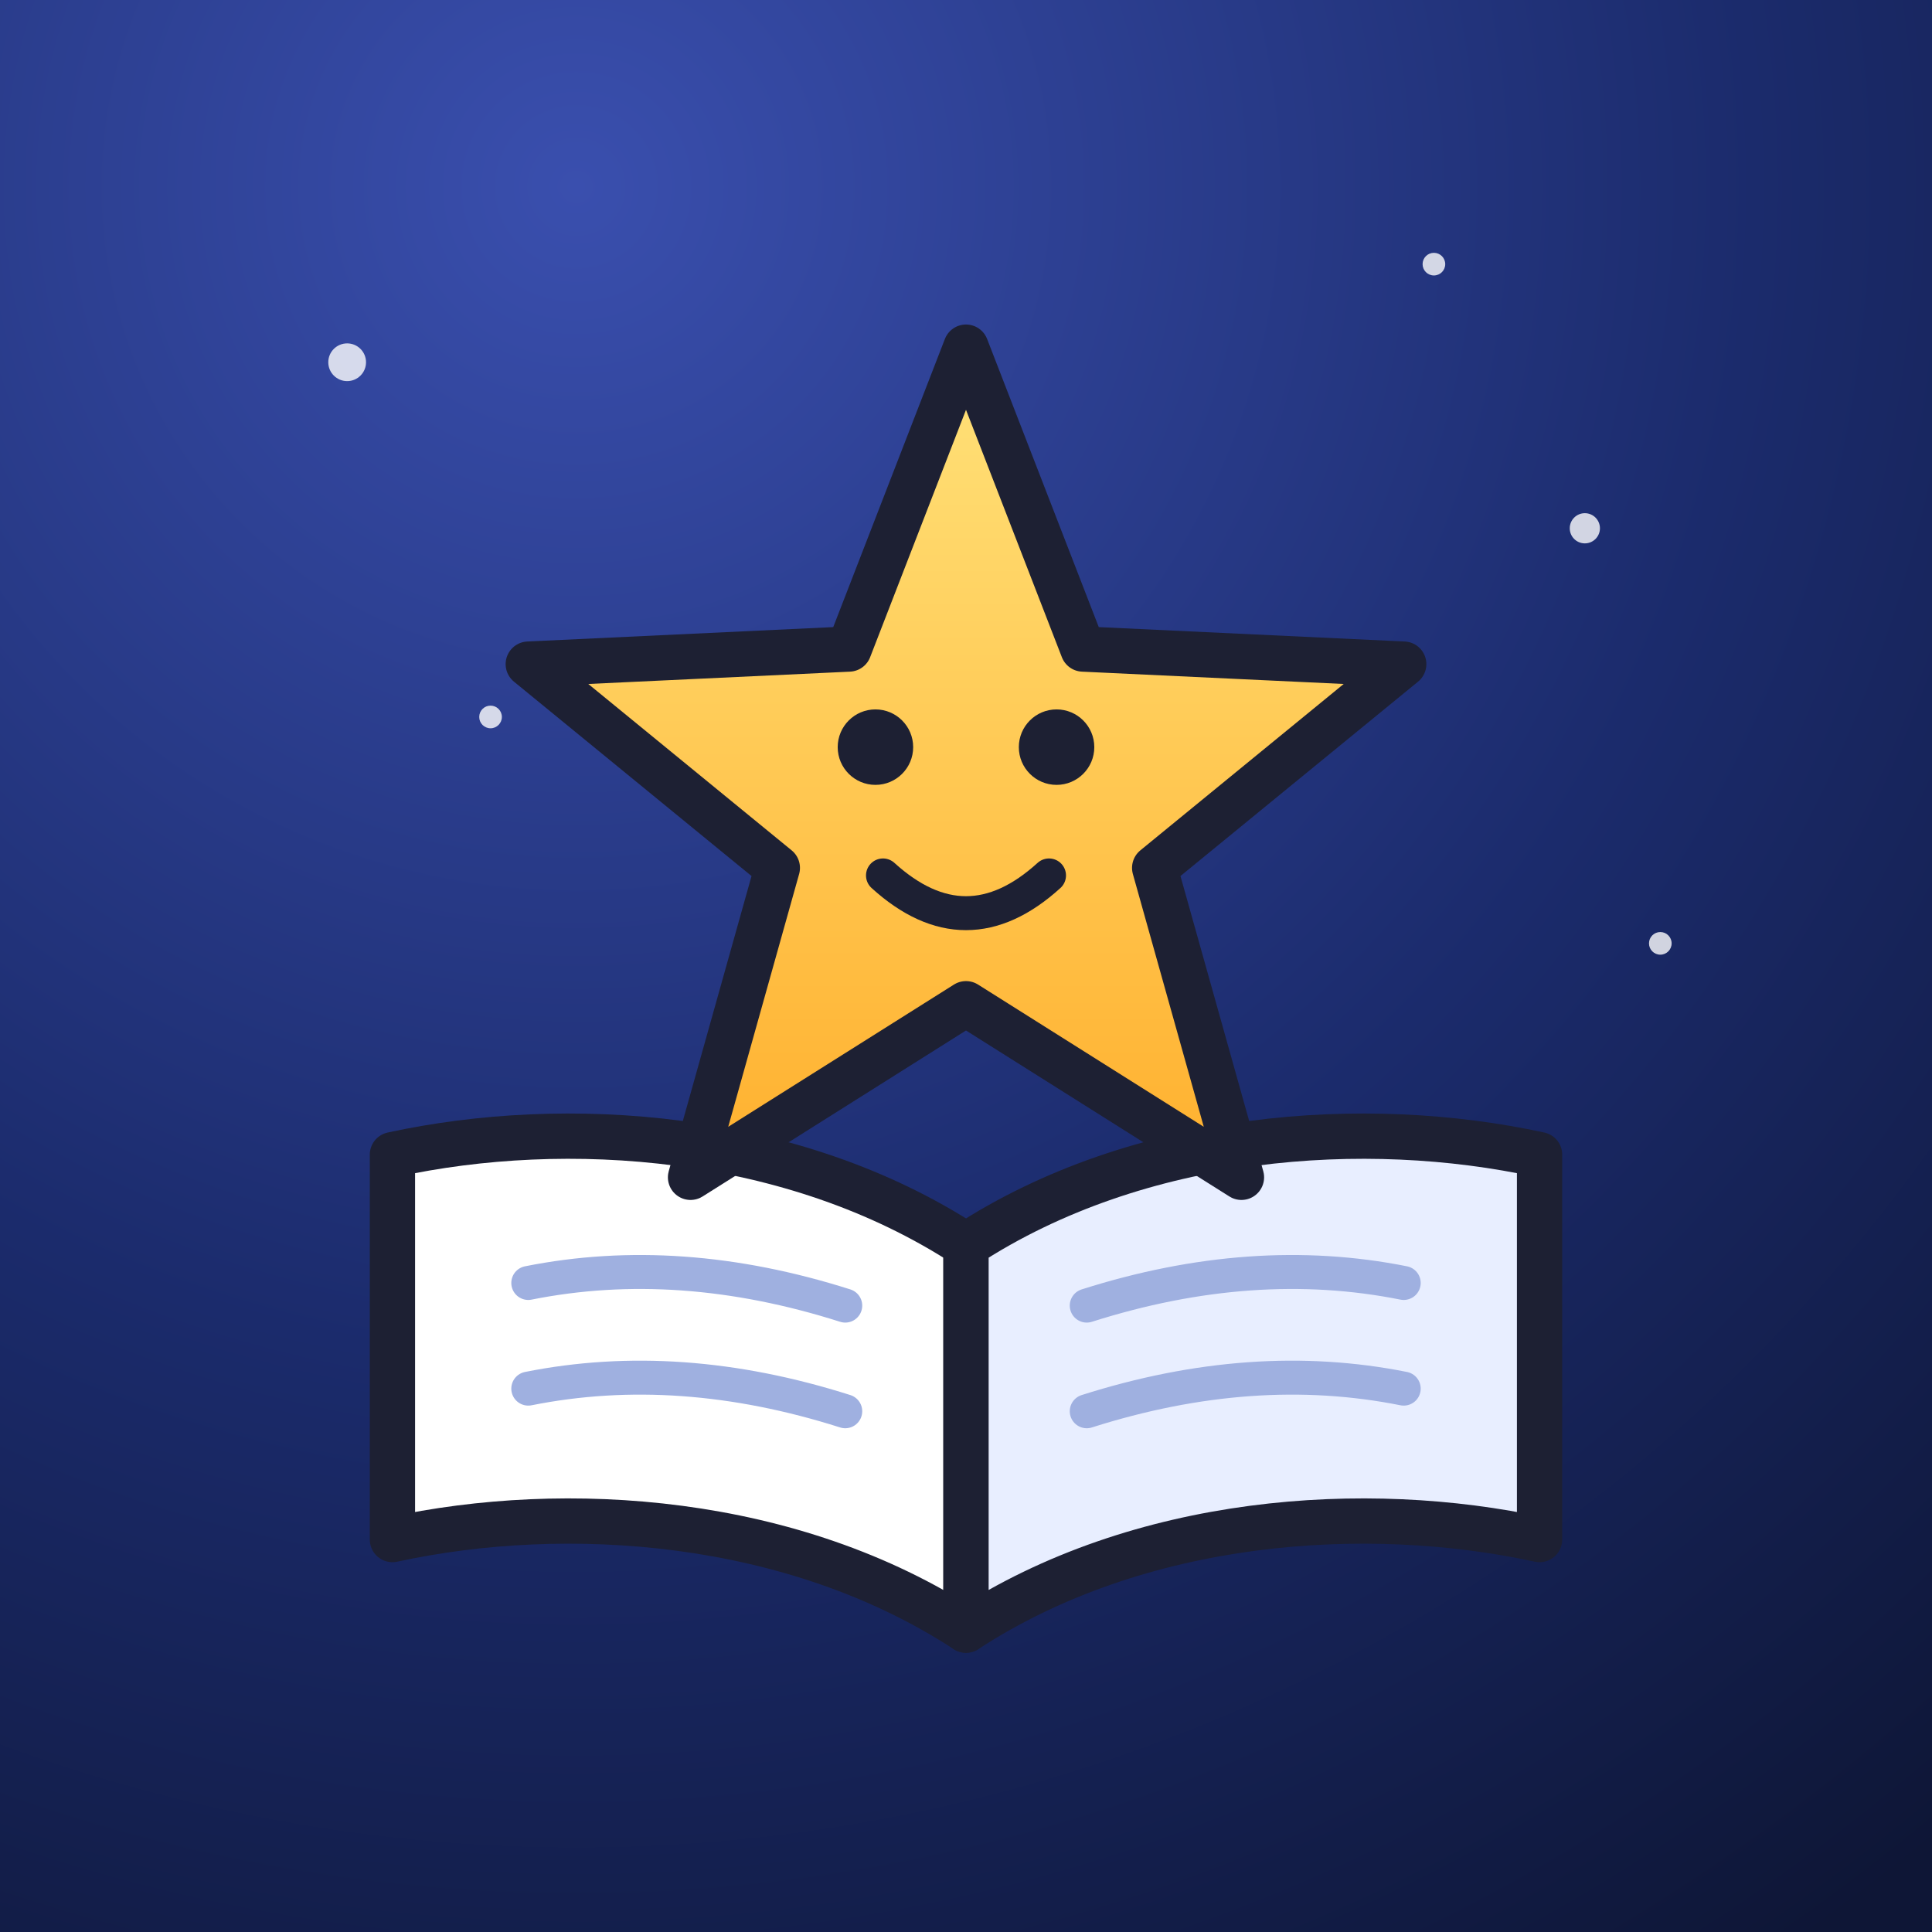
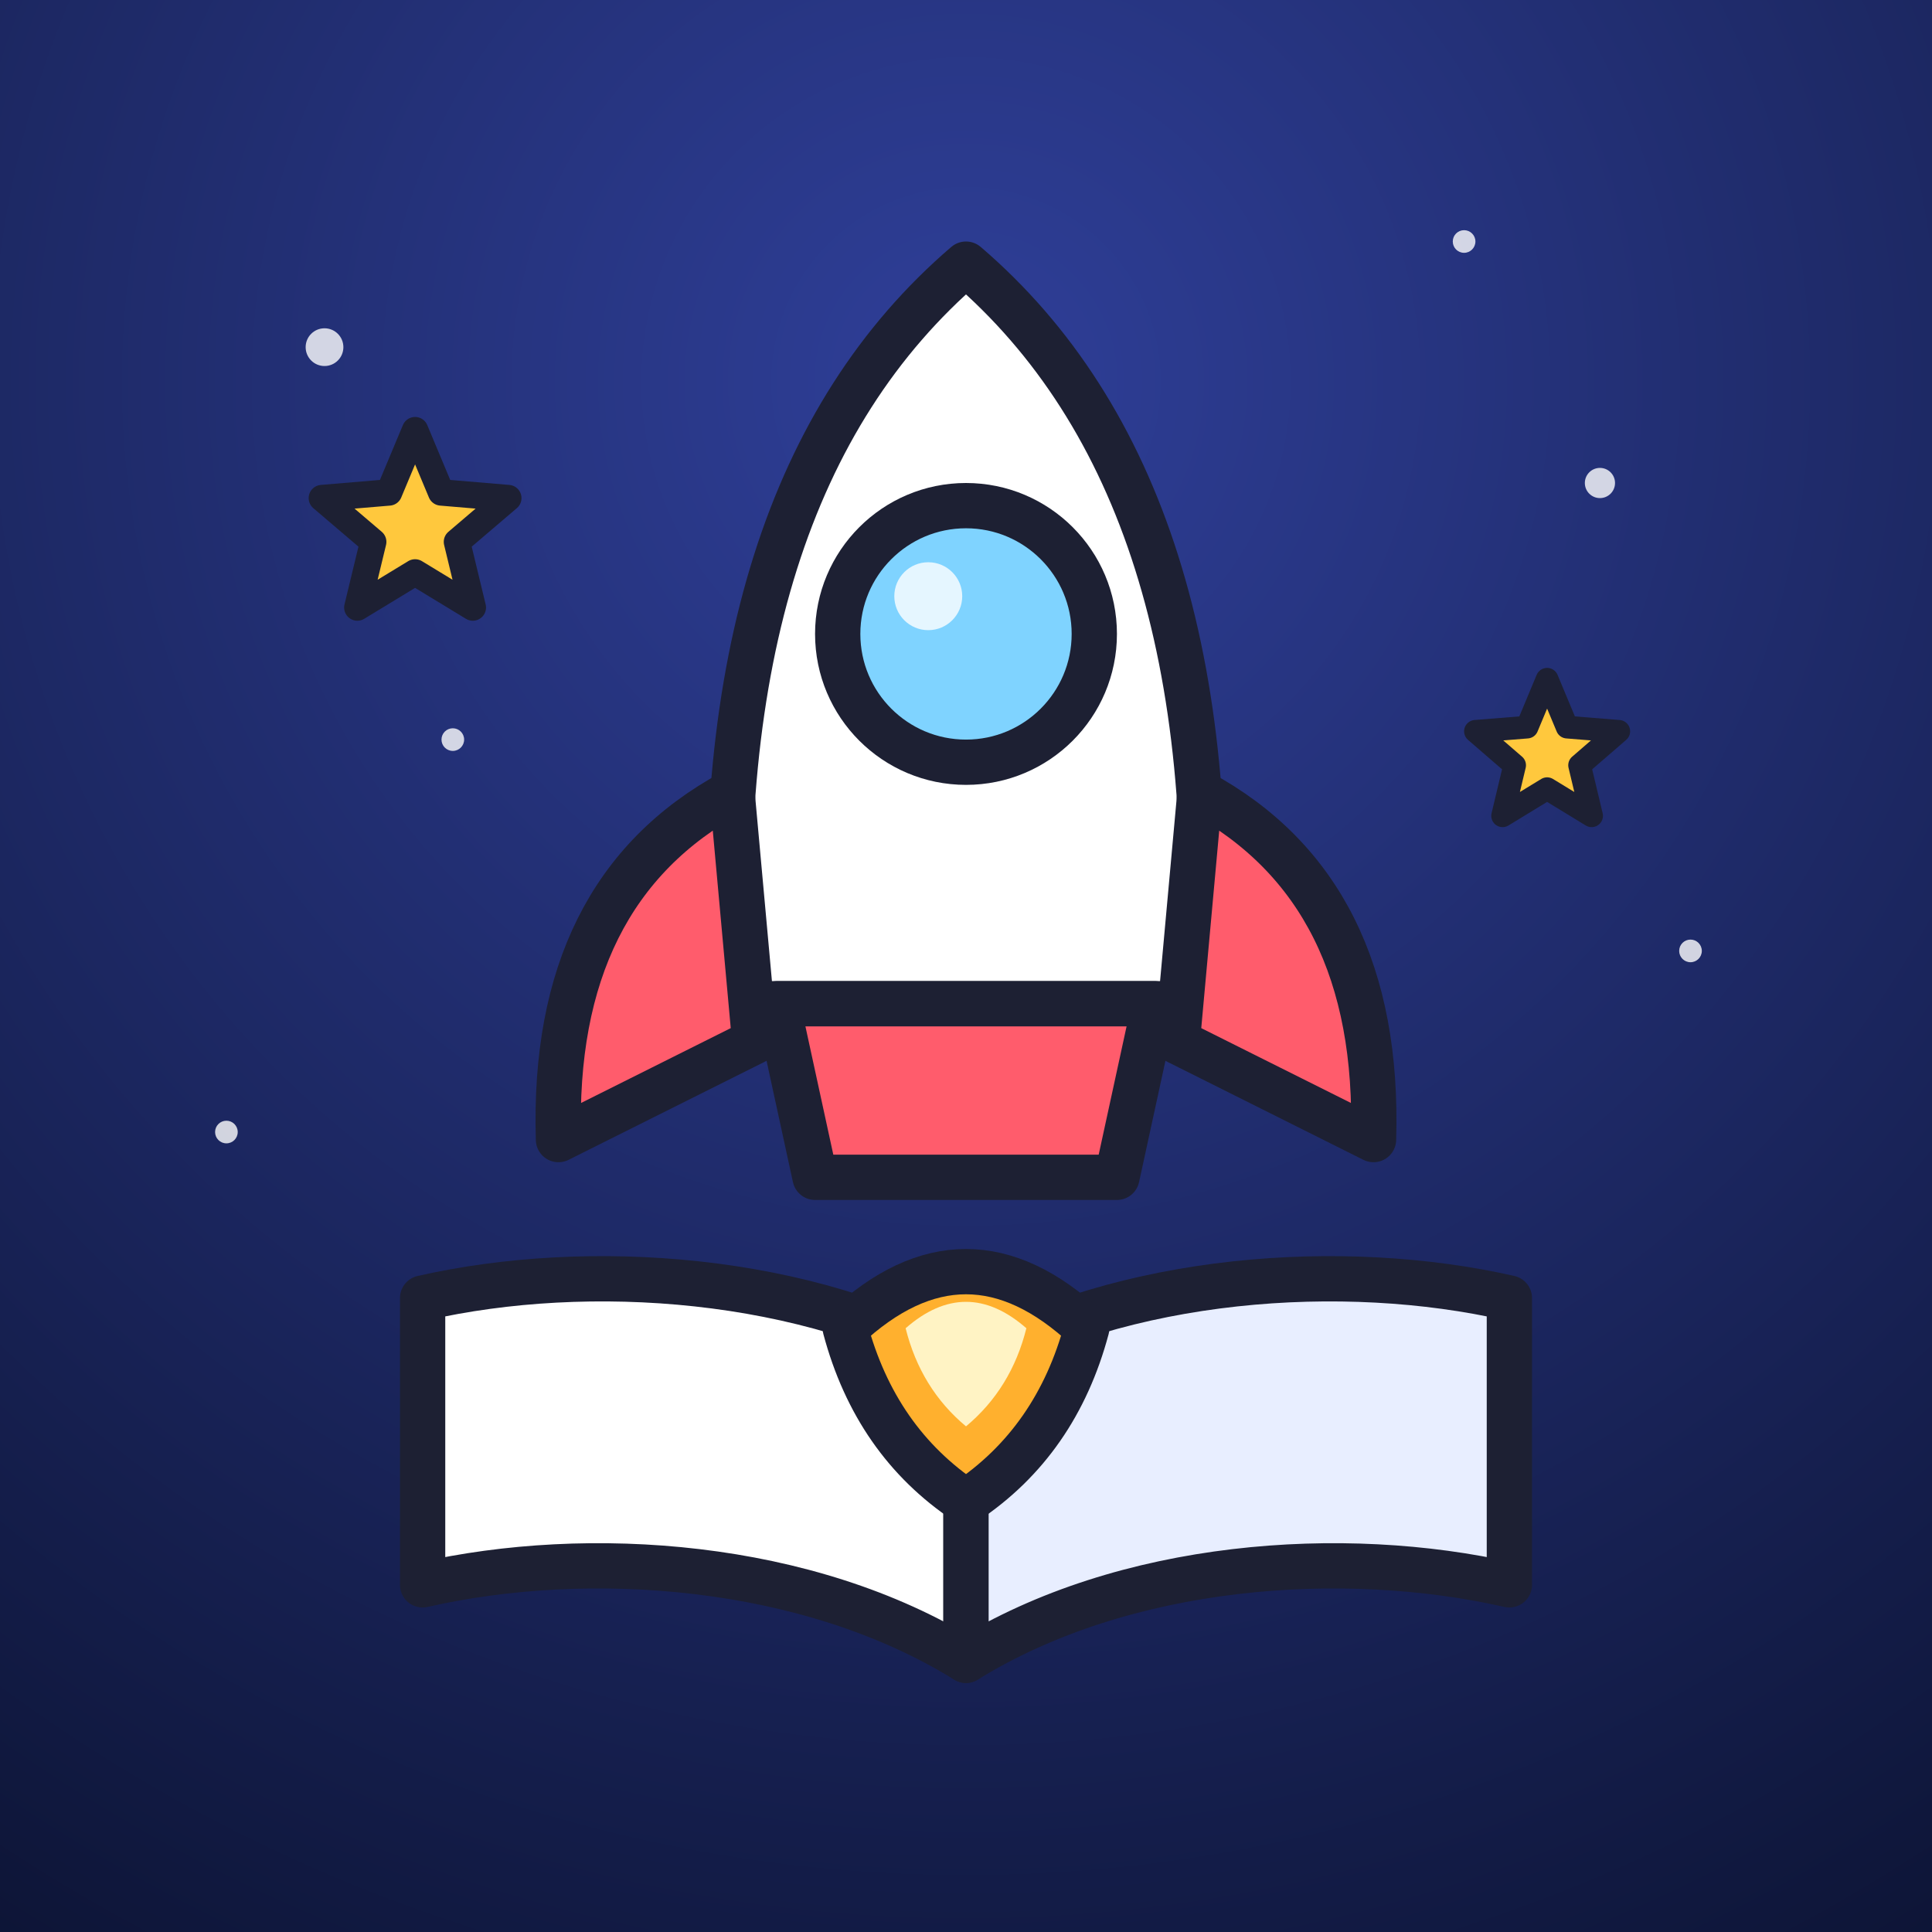
- <svg xmlns="http://www.w3.org/2000/svg" viewBox="0 0 512 512">
+ <svg xmlns="http://www.w3.org/2000/svg" viewBox="0 0 512 512" width="512" height="512">
  <defs>
-     <radialGradient id="f" cx="30%" cy="10%" r="110%">
-       <stop offset="0" stop-color="#3a4fae" />
-       <stop offset=".55" stop-color="#1b2b6c" />
-       <stop offset="1" stop-color="#0e1636" />
+     <radialGradient id="l3f" cx="50%" cy="20%" r="100%">
+       <stop offset="0" stop-color="#2f3f99" />
+       <stop offset="1" stop-color="#0b1230" />
    </radialGradient>
-     <linearGradient id="e" x1="0" y1="0" x2="0" y2="1">
-       <stop offset="0" stop-color="#ffe27a" />
-       <stop offset="1" stop-color="#ffb02e" />
-     </linearGradient>
  </defs>
-   <rect width="512" height="512" fill="url(#f)" />
+   <rect width="512" height="512" fill="url(#l3f)" />
  <g fill="#fff" opacity=".8">
-     <circle cx="92" cy="96" r="5" />
-     <circle cx="420" cy="140" r="4" />
-     <circle cx="380" cy="70" r="3" />
-     <circle cx="130" cy="190" r="3" />
-     <circle cx="440" cy="250" r="3" />
+     <circle cx="86" cy="92" r="5" />
+     <circle cx="424" cy="128" r="4" />
+     <circle cx="388" cy="64" r="3" />
+     <circle cx="120" cy="196" r="3" />
+     <circle cx="448" cy="252" r="3" />
+     <circle cx="60" cy="300" r="3" />
  </g>
-   <path d="M256 330 C210 300 150 296 104 306 V408 C150 398 210 402 256 432 Z" fill="#fff" stroke="#1d2033" stroke-width="12" stroke-linejoin="round" />
-   <path d="M256 330 C302 300 362 296 408 306 V408 C362 398 302 402 256 432 Z" fill="#e8eeff" stroke="#1d2033" stroke-width="12" stroke-linejoin="round" />
-   <path d="M140 340 q40 -8 84 6 M140 368 q40 -8 84 6 M288 346 q44 -14 84 -6 M288 374 q44 -14 84 -6" stroke="#9fb0e0" stroke-width="9" fill="none" stroke-linecap="round" />
-   <path d="M256 92 L287 172 L372 176 L306 230 L329 312 L256 266 L183 312 L206 230 L140 176 L225 172 Z" fill="url(#e)" stroke="#1d2033" stroke-width="12" stroke-linejoin="round" />
-   <circle cx="232" cy="198" r="10" fill="#1d2033" />
-   <circle cx="280" cy="198" r="10" fill="#1d2033" />
-   <path d="M234 232 q22 20 44 0" stroke="#1d2033" stroke-width="9" fill="none" stroke-linecap="round" />
+   <path d="M256 362 C214 338 156 334 112 344 V420 C156 410 214 414 256 440 Z" fill="#fff" stroke="#1d2033" stroke-width="12" stroke-linejoin="round" stroke-linecap="round" />
+   <path d="M256 362 C298 338 356 334 400 344 V420 C356 410 298 414 256 440 Z" fill="#e8eeff" stroke="#1d2033" stroke-width="12" stroke-linejoin="round" stroke-linecap="round" />
+   <path d="M224 352 q32 -30 64 0 q-8 30 -32 46 q-24 -16 -32 -46z" fill="#ffb02e" stroke="#1d2033" stroke-width="12" stroke-linejoin="round" stroke-linecap="round" />
+   <path d="M240 352 q16 -14 32 0 q-4 16 -16 26 q-12 -10 -16 -26z" fill="#fff3c4" />
+   <path d="M256 70 q70 60 62 196 h-124 q-8 -136 62 -196z" fill="#fff" stroke="#1d2033" stroke-width="12" stroke-linejoin="round" stroke-linecap="round" />
+   <path d="M194 210 q-48 26 -46 92 l52 -26z M318 210 q48 26 46 92 l-52 -26z" fill="#ff5c6c" stroke="#1d2033" stroke-width="12" stroke-linejoin="round" stroke-linecap="round" />
+   <path d="M206 266 h100 l-10 46 h-80z" fill="#ff5c6c" stroke="#1d2033" stroke-width="12" stroke-linejoin="round" stroke-linecap="round" />
+   <circle cx="256" cy="168" r="34" fill="#7fd3ff" stroke="#1d2033" stroke-width="12" stroke-linejoin="round" stroke-linecap="round" />
+   <circle cx="246" cy="158" r="9" fill="#fff" opacity=".8" />
+   <path d="M110.0 114.0 L116.9 130.5 L134.7 132.0 L121.1 143.6 L125.3 161.0 L110.0 151.7 L94.7 161.0 L98.9 143.6 L85.3 132.0 L103.1 130.5Z" fill="#ffc83d" stroke="#1d2033" stroke-width="7" stroke-linejoin="round" />
+   <path d="M410.0 180.0 L415.3 192.7 L429.0 193.8 L418.6 202.8 L421.8 216.2 L410.0 209.0 L398.2 216.2 L401.4 202.8 L391.0 193.8 L404.7 192.7Z" fill="#ffc83d" stroke="#1d2033" stroke-width="6" stroke-linejoin="round" />
</svg>
